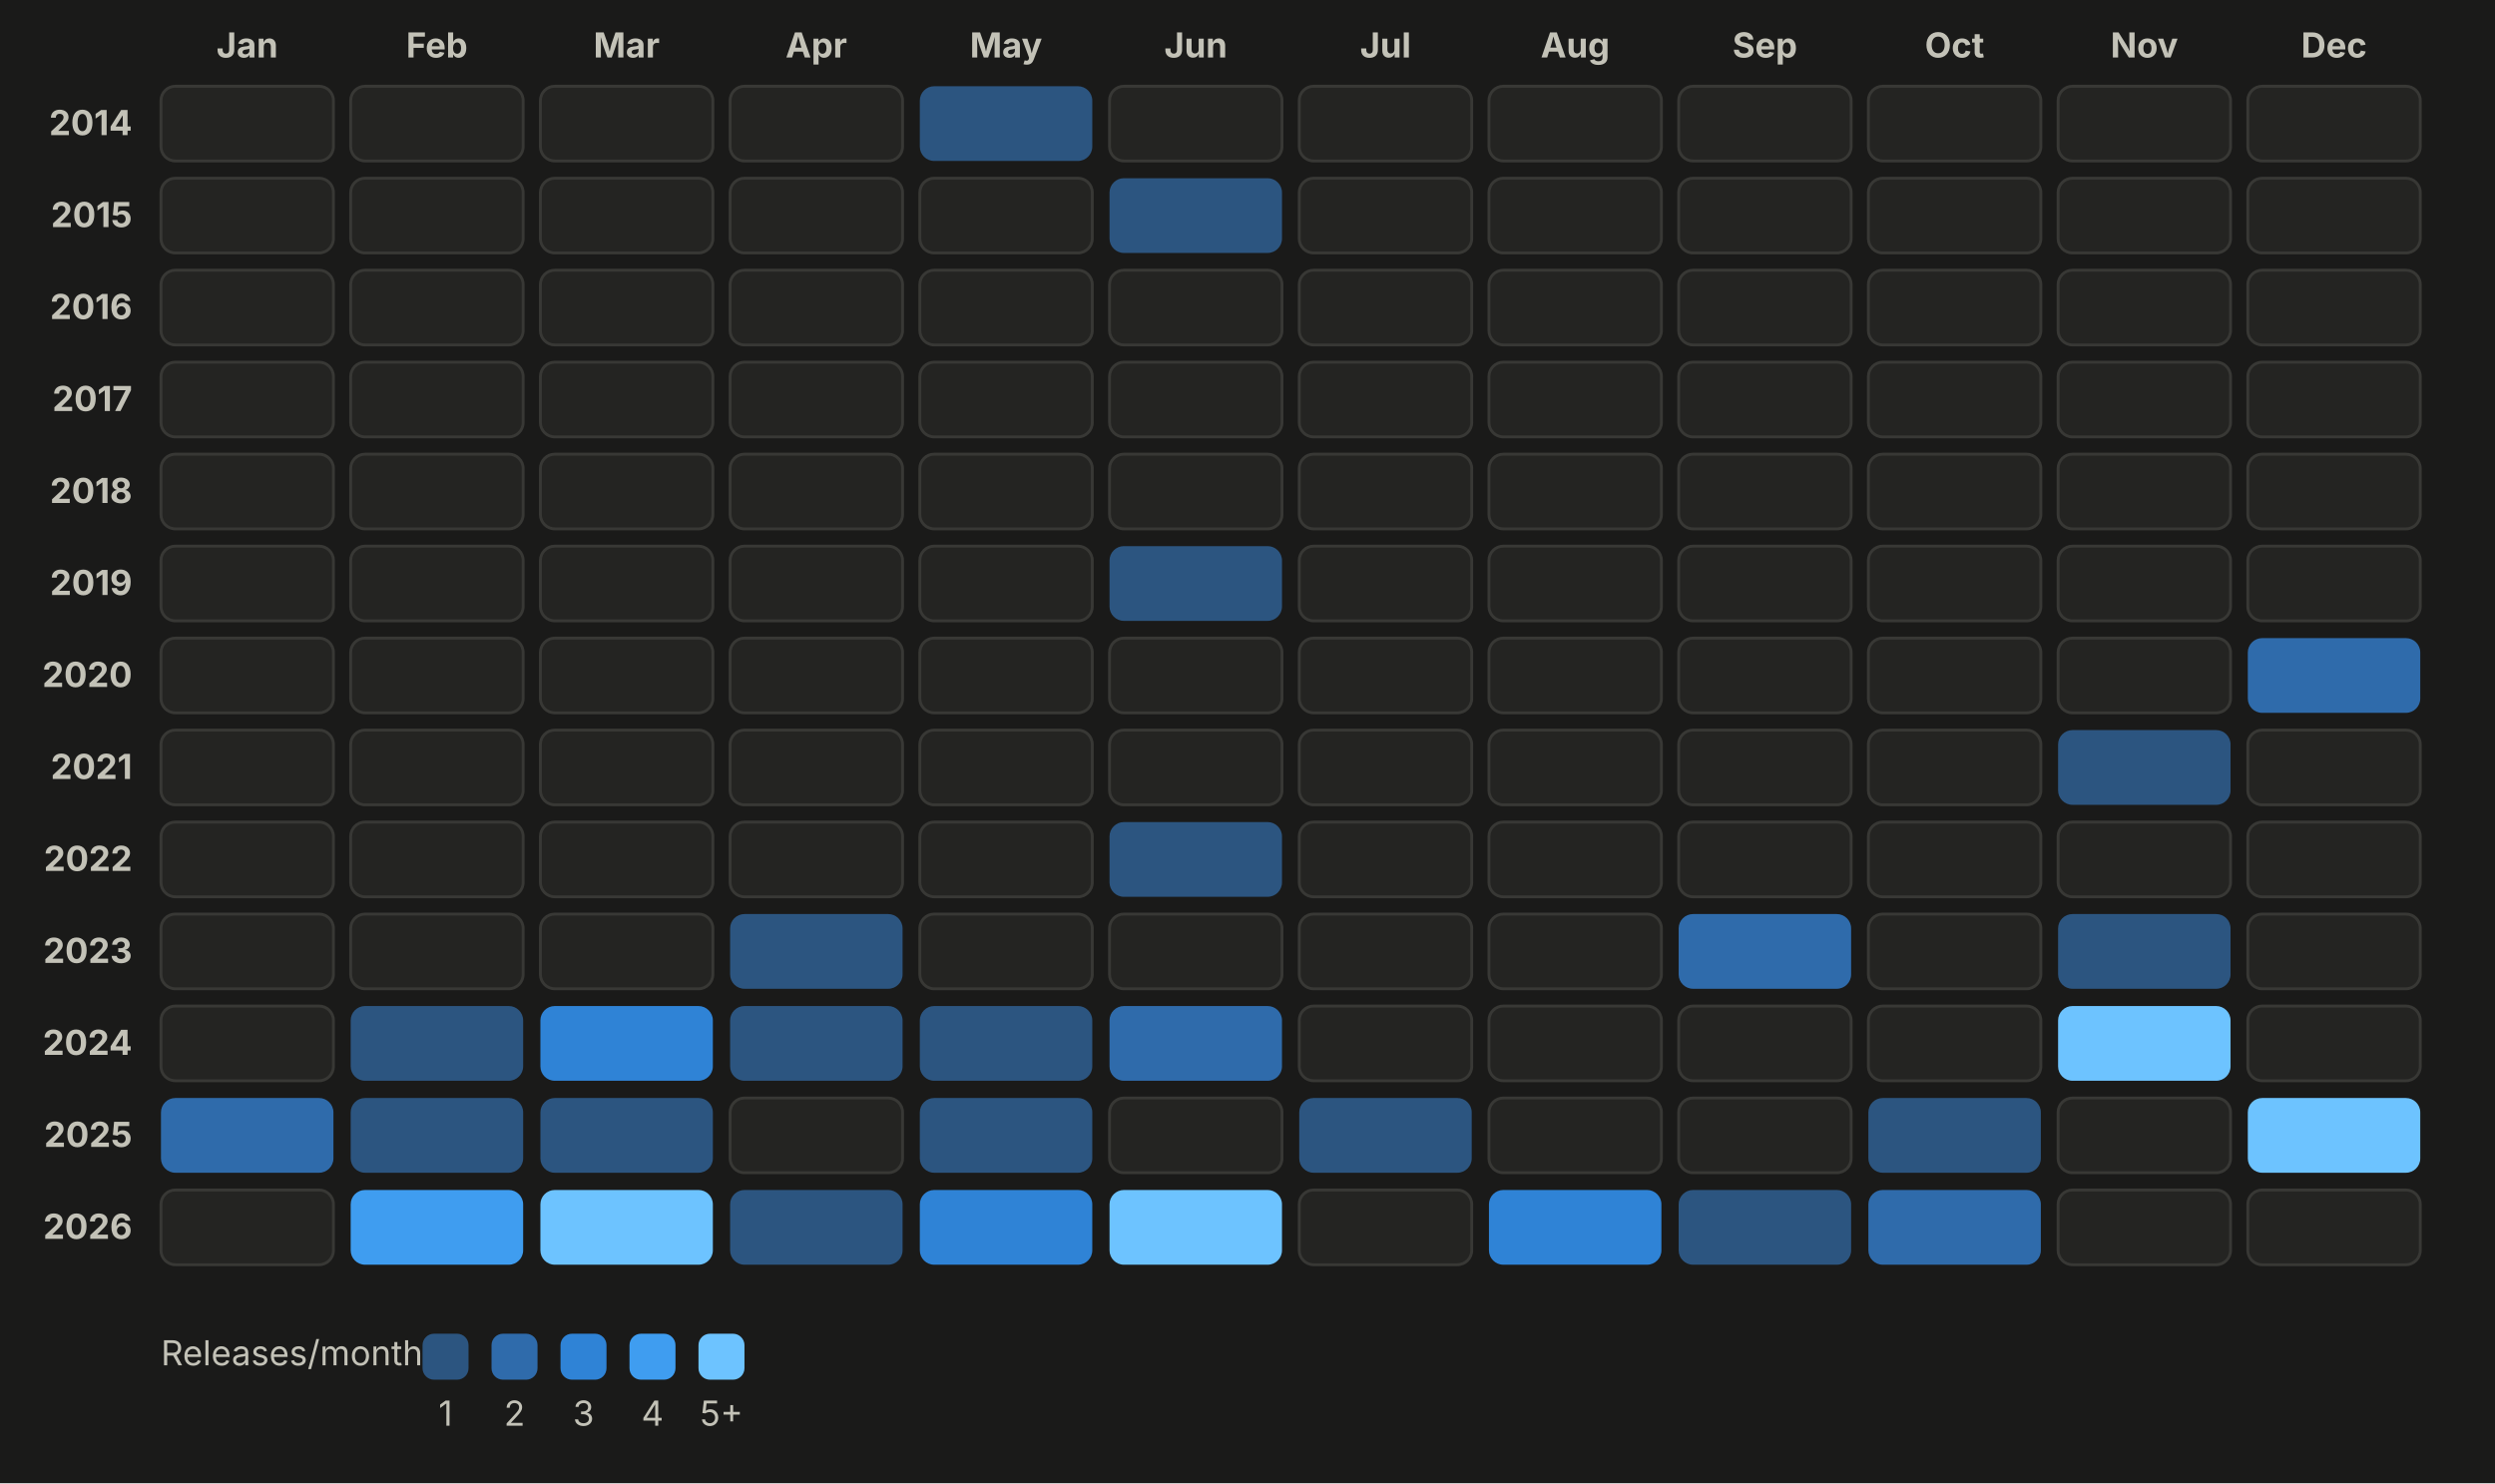
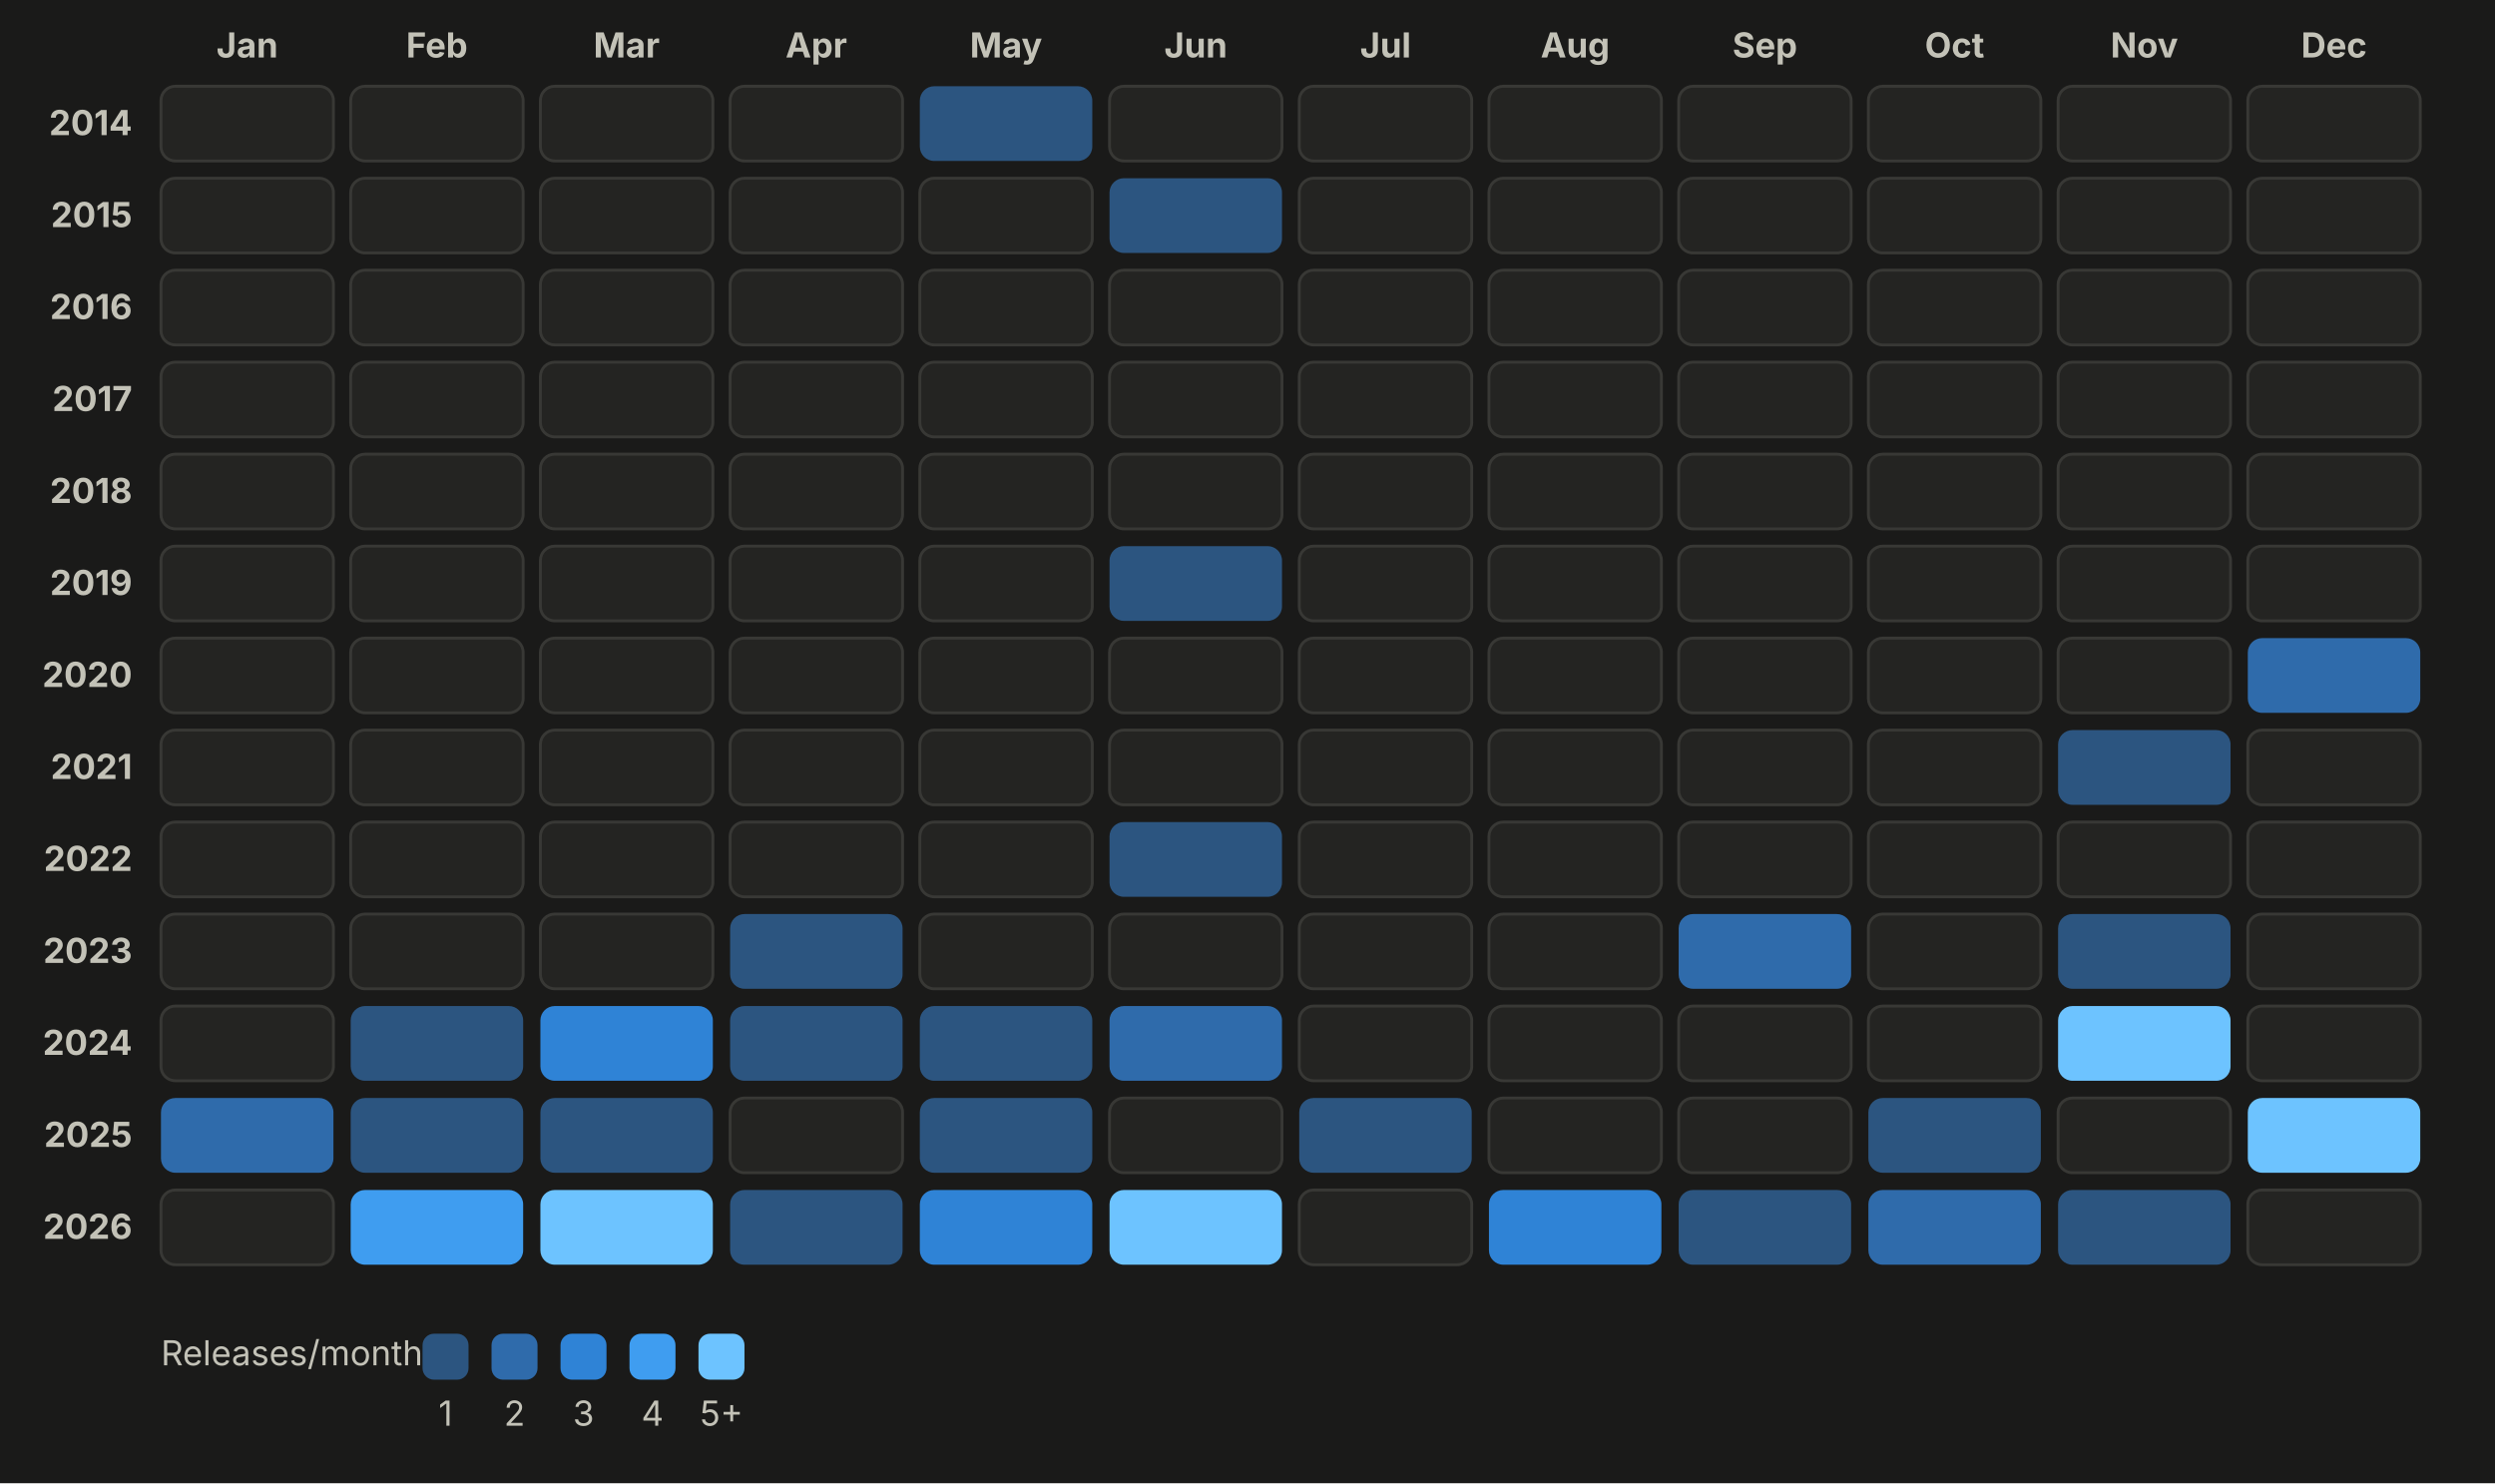
<svg xmlns="http://www.w3.org/2000/svg" width="868" height="516" viewBox="0 0 868 516">
  <rect width="868" height="516" fill="#1a1a19" />
  <style>text{font-family:"Segoe UI",Inter,Arial,sans-serif;fill:#ffffff}.title{font-size:22px;font-weight:700}.sub{font-size:12px;fill:#c3c2b7}.muted{font-size:11px;fill:#898781}.axis{font-size:12px;fill:#898781}.grid{stroke:#2c2c2a;stroke-width:1}.legend{font-size:12px;fill:#c3c2b7}.count{font-size:10px;font-weight:700}.axis-strong{font-size:12px;font-weight:700;fill:#c3c2b7}</style>
  <text x="86.0" y="20" text-anchor="middle" class="axis-strong">Jan</text>
  <text x="152.0" y="20" text-anchor="middle" class="axis-strong">Feb</text>
  <text x="218.0" y="20" text-anchor="middle" class="axis-strong">Mar</text>
  <text x="284.0" y="20" text-anchor="middle" class="axis-strong">Apr</text>
  <text x="350.0" y="20" text-anchor="middle" class="axis-strong">May</text>
  <text x="416.0" y="20" text-anchor="middle" class="axis-strong">Jun</text>
  <text x="482.0" y="20" text-anchor="middle" class="axis-strong">Jul</text>
  <text x="548.0" y="20" text-anchor="middle" class="axis-strong">Aug</text>
  <text x="614.0" y="20" text-anchor="middle" class="axis-strong">Sep</text>
  <text x="680.0" y="20" text-anchor="middle" class="axis-strong">Oct</text>
  <text x="746.0" y="20" text-anchor="middle" class="axis-strong">Nov</text>
  <text x="812.0" y="20" text-anchor="middle" class="axis-strong">Dec</text>
  <text x="46" y="47.0" text-anchor="end" class="axis-strong">2014</text>
  <rect x="56" y="30" width="60" height="26" rx="5" fill="#242422" stroke="#383835" stroke-width="1" />
  <rect x="122" y="30" width="60" height="26" rx="5" fill="#242422" stroke="#383835" stroke-width="1" />
  <rect x="188" y="30" width="60" height="26" rx="5" fill="#242422" stroke="#383835" stroke-width="1" />
  <rect x="254" y="30" width="60" height="26" rx="5" fill="#242422" stroke="#383835" stroke-width="1" />
  <rect x="320" y="30" width="60" height="26" rx="5" fill="#2c5580" />
  <rect x="386" y="30" width="60" height="26" rx="5" fill="#242422" stroke="#383835" stroke-width="1" />
  <rect x="452" y="30" width="60" height="26" rx="5" fill="#242422" stroke="#383835" stroke-width="1" />
  <rect x="518" y="30" width="60" height="26" rx="5" fill="#242422" stroke="#383835" stroke-width="1" />
  <rect x="584" y="30" width="60" height="26" rx="5" fill="#242422" stroke="#383835" stroke-width="1" />
  <rect x="650" y="30" width="60" height="26" rx="5" fill="#242422" stroke="#383835" stroke-width="1" />
  <rect x="716" y="30" width="60" height="26" rx="5" fill="#242422" stroke="#383835" stroke-width="1" />
  <rect x="782" y="30" width="60" height="26" rx="5" fill="#242422" stroke="#383835" stroke-width="1" />
  <text x="46" y="79.0" text-anchor="end" class="axis-strong">2015</text>
  <rect x="56" y="62" width="60" height="26" rx="5" fill="#242422" stroke="#383835" stroke-width="1" />
  <rect x="122" y="62" width="60" height="26" rx="5" fill="#242422" stroke="#383835" stroke-width="1" />
  <rect x="188" y="62" width="60" height="26" rx="5" fill="#242422" stroke="#383835" stroke-width="1" />
  <rect x="254" y="62" width="60" height="26" rx="5" fill="#242422" stroke="#383835" stroke-width="1" />
  <rect x="320" y="62" width="60" height="26" rx="5" fill="#242422" stroke="#383835" stroke-width="1" />
  <rect x="386" y="62" width="60" height="26" rx="5" fill="#2c5580" />
  <rect x="452" y="62" width="60" height="26" rx="5" fill="#242422" stroke="#383835" stroke-width="1" />
  <rect x="518" y="62" width="60" height="26" rx="5" fill="#242422" stroke="#383835" stroke-width="1" />
  <rect x="584" y="62" width="60" height="26" rx="5" fill="#242422" stroke="#383835" stroke-width="1" />
  <rect x="650" y="62" width="60" height="26" rx="5" fill="#242422" stroke="#383835" stroke-width="1" />
  <rect x="716" y="62" width="60" height="26" rx="5" fill="#242422" stroke="#383835" stroke-width="1" />
  <rect x="782" y="62" width="60" height="26" rx="5" fill="#242422" stroke="#383835" stroke-width="1" />
  <text x="46" y="111.0" text-anchor="end" class="axis-strong">2016</text>
  <rect x="56" y="94" width="60" height="26" rx="5" fill="#242422" stroke="#383835" stroke-width="1" />
  <rect x="122" y="94" width="60" height="26" rx="5" fill="#242422" stroke="#383835" stroke-width="1" />
  <rect x="188" y="94" width="60" height="26" rx="5" fill="#242422" stroke="#383835" stroke-width="1" />
  <rect x="254" y="94" width="60" height="26" rx="5" fill="#242422" stroke="#383835" stroke-width="1" />
  <rect x="320" y="94" width="60" height="26" rx="5" fill="#242422" stroke="#383835" stroke-width="1" />
  <rect x="386" y="94" width="60" height="26" rx="5" fill="#242422" stroke="#383835" stroke-width="1" />
  <rect x="452" y="94" width="60" height="26" rx="5" fill="#242422" stroke="#383835" stroke-width="1" />
  <rect x="518" y="94" width="60" height="26" rx="5" fill="#242422" stroke="#383835" stroke-width="1" />
  <rect x="584" y="94" width="60" height="26" rx="5" fill="#242422" stroke="#383835" stroke-width="1" />
  <rect x="650" y="94" width="60" height="26" rx="5" fill="#242422" stroke="#383835" stroke-width="1" />
  <rect x="716" y="94" width="60" height="26" rx="5" fill="#242422" stroke="#383835" stroke-width="1" />
  <rect x="782" y="94" width="60" height="26" rx="5" fill="#242422" stroke="#383835" stroke-width="1" />
  <text x="46" y="143.0" text-anchor="end" class="axis-strong">2017</text>
  <rect x="56" y="126" width="60" height="26" rx="5" fill="#242422" stroke="#383835" stroke-width="1" />
  <rect x="122" y="126" width="60" height="26" rx="5" fill="#242422" stroke="#383835" stroke-width="1" />
  <rect x="188" y="126" width="60" height="26" rx="5" fill="#242422" stroke="#383835" stroke-width="1" />
  <rect x="254" y="126" width="60" height="26" rx="5" fill="#242422" stroke="#383835" stroke-width="1" />
  <rect x="320" y="126" width="60" height="26" rx="5" fill="#242422" stroke="#383835" stroke-width="1" />
  <rect x="386" y="126" width="60" height="26" rx="5" fill="#242422" stroke="#383835" stroke-width="1" />
  <rect x="452" y="126" width="60" height="26" rx="5" fill="#242422" stroke="#383835" stroke-width="1" />
  <rect x="518" y="126" width="60" height="26" rx="5" fill="#242422" stroke="#383835" stroke-width="1" />
  <rect x="584" y="126" width="60" height="26" rx="5" fill="#242422" stroke="#383835" stroke-width="1" />
  <rect x="650" y="126" width="60" height="26" rx="5" fill="#242422" stroke="#383835" stroke-width="1" />
  <rect x="716" y="126" width="60" height="26" rx="5" fill="#242422" stroke="#383835" stroke-width="1" />
  <rect x="782" y="126" width="60" height="26" rx="5" fill="#242422" stroke="#383835" stroke-width="1" />
  <text x="46" y="175.0" text-anchor="end" class="axis-strong">2018</text>
  <rect x="56" y="158" width="60" height="26" rx="5" fill="#242422" stroke="#383835" stroke-width="1" />
  <rect x="122" y="158" width="60" height="26" rx="5" fill="#242422" stroke="#383835" stroke-width="1" />
  <rect x="188" y="158" width="60" height="26" rx="5" fill="#242422" stroke="#383835" stroke-width="1" />
  <rect x="254" y="158" width="60" height="26" rx="5" fill="#242422" stroke="#383835" stroke-width="1" />
  <rect x="320" y="158" width="60" height="26" rx="5" fill="#242422" stroke="#383835" stroke-width="1" />
  <rect x="386" y="158" width="60" height="26" rx="5" fill="#242422" stroke="#383835" stroke-width="1" />
  <rect x="452" y="158" width="60" height="26" rx="5" fill="#242422" stroke="#383835" stroke-width="1" />
  <rect x="518" y="158" width="60" height="26" rx="5" fill="#242422" stroke="#383835" stroke-width="1" />
  <rect x="584" y="158" width="60" height="26" rx="5" fill="#242422" stroke="#383835" stroke-width="1" />
  <rect x="650" y="158" width="60" height="26" rx="5" fill="#242422" stroke="#383835" stroke-width="1" />
  <rect x="716" y="158" width="60" height="26" rx="5" fill="#242422" stroke="#383835" stroke-width="1" />
  <rect x="782" y="158" width="60" height="26" rx="5" fill="#242422" stroke="#383835" stroke-width="1" />
  <text x="46" y="207.0" text-anchor="end" class="axis-strong">2019</text>
  <rect x="56" y="190" width="60" height="26" rx="5" fill="#242422" stroke="#383835" stroke-width="1" />
  <rect x="122" y="190" width="60" height="26" rx="5" fill="#242422" stroke="#383835" stroke-width="1" />
  <rect x="188" y="190" width="60" height="26" rx="5" fill="#242422" stroke="#383835" stroke-width="1" />
  <rect x="254" y="190" width="60" height="26" rx="5" fill="#242422" stroke="#383835" stroke-width="1" />
  <rect x="320" y="190" width="60" height="26" rx="5" fill="#242422" stroke="#383835" stroke-width="1" />
  <rect x="386" y="190" width="60" height="26" rx="5" fill="#2c5580" />
  <rect x="452" y="190" width="60" height="26" rx="5" fill="#242422" stroke="#383835" stroke-width="1" />
  <rect x="518" y="190" width="60" height="26" rx="5" fill="#242422" stroke="#383835" stroke-width="1" />
  <rect x="584" y="190" width="60" height="26" rx="5" fill="#242422" stroke="#383835" stroke-width="1" />
  <rect x="650" y="190" width="60" height="26" rx="5" fill="#242422" stroke="#383835" stroke-width="1" />
  <rect x="716" y="190" width="60" height="26" rx="5" fill="#242422" stroke="#383835" stroke-width="1" />
  <rect x="782" y="190" width="60" height="26" rx="5" fill="#242422" stroke="#383835" stroke-width="1" />
  <text x="46" y="239.0" text-anchor="end" class="axis-strong">2020</text>
  <rect x="56" y="222" width="60" height="26" rx="5" fill="#242422" stroke="#383835" stroke-width="1" />
  <rect x="122" y="222" width="60" height="26" rx="5" fill="#242422" stroke="#383835" stroke-width="1" />
  <rect x="188" y="222" width="60" height="26" rx="5" fill="#242422" stroke="#383835" stroke-width="1" />
  <rect x="254" y="222" width="60" height="26" rx="5" fill="#242422" stroke="#383835" stroke-width="1" />
  <rect x="320" y="222" width="60" height="26" rx="5" fill="#242422" stroke="#383835" stroke-width="1" />
  <rect x="386" y="222" width="60" height="26" rx="5" fill="#242422" stroke="#383835" stroke-width="1" />
  <rect x="452" y="222" width="60" height="26" rx="5" fill="#242422" stroke="#383835" stroke-width="1" />
  <rect x="518" y="222" width="60" height="26" rx="5" fill="#242422" stroke="#383835" stroke-width="1" />
  <rect x="584" y="222" width="60" height="26" rx="5" fill="#242422" stroke="#383835" stroke-width="1" />
  <rect x="650" y="222" width="60" height="26" rx="5" fill="#242422" stroke="#383835" stroke-width="1" />
  <rect x="716" y="222" width="60" height="26" rx="5" fill="#242422" stroke="#383835" stroke-width="1" />
  <rect x="782" y="222" width="60" height="26" rx="5" fill="#2f6bab" />
  <text x="46" y="271.0" text-anchor="end" class="axis-strong">2021</text>
  <rect x="56" y="254" width="60" height="26" rx="5" fill="#242422" stroke="#383835" stroke-width="1" />
  <rect x="122" y="254" width="60" height="26" rx="5" fill="#242422" stroke="#383835" stroke-width="1" />
  <rect x="188" y="254" width="60" height="26" rx="5" fill="#242422" stroke="#383835" stroke-width="1" />
  <rect x="254" y="254" width="60" height="26" rx="5" fill="#242422" stroke="#383835" stroke-width="1" />
  <rect x="320" y="254" width="60" height="26" rx="5" fill="#242422" stroke="#383835" stroke-width="1" />
  <rect x="386" y="254" width="60" height="26" rx="5" fill="#242422" stroke="#383835" stroke-width="1" />
  <rect x="452" y="254" width="60" height="26" rx="5" fill="#242422" stroke="#383835" stroke-width="1" />
  <rect x="518" y="254" width="60" height="26" rx="5" fill="#242422" stroke="#383835" stroke-width="1" />
  <rect x="584" y="254" width="60" height="26" rx="5" fill="#242422" stroke="#383835" stroke-width="1" />
  <rect x="650" y="254" width="60" height="26" rx="5" fill="#242422" stroke="#383835" stroke-width="1" />
  <rect x="716" y="254" width="60" height="26" rx="5" fill="#2c5580" />
  <rect x="782" y="254" width="60" height="26" rx="5" fill="#242422" stroke="#383835" stroke-width="1" />
  <text x="46" y="303.0" text-anchor="end" class="axis-strong">2022</text>
  <rect x="56" y="286" width="60" height="26" rx="5" fill="#242422" stroke="#383835" stroke-width="1" />
  <rect x="122" y="286" width="60" height="26" rx="5" fill="#242422" stroke="#383835" stroke-width="1" />
  <rect x="188" y="286" width="60" height="26" rx="5" fill="#242422" stroke="#383835" stroke-width="1" />
  <rect x="254" y="286" width="60" height="26" rx="5" fill="#242422" stroke="#383835" stroke-width="1" />
  <rect x="320" y="286" width="60" height="26" rx="5" fill="#242422" stroke="#383835" stroke-width="1" />
  <rect x="386" y="286" width="60" height="26" rx="5" fill="#2c5580" />
  <rect x="452" y="286" width="60" height="26" rx="5" fill="#242422" stroke="#383835" stroke-width="1" />
  <rect x="518" y="286" width="60" height="26" rx="5" fill="#242422" stroke="#383835" stroke-width="1" />
  <rect x="584" y="286" width="60" height="26" rx="5" fill="#242422" stroke="#383835" stroke-width="1" />
  <rect x="650" y="286" width="60" height="26" rx="5" fill="#242422" stroke="#383835" stroke-width="1" />
  <rect x="716" y="286" width="60" height="26" rx="5" fill="#242422" stroke="#383835" stroke-width="1" />
  <rect x="782" y="286" width="60" height="26" rx="5" fill="#242422" stroke="#383835" stroke-width="1" />
  <text x="46" y="335.0" text-anchor="end" class="axis-strong">2023</text>
  <rect x="56" y="318" width="60" height="26" rx="5" fill="#242422" stroke="#383835" stroke-width="1" />
  <rect x="122" y="318" width="60" height="26" rx="5" fill="#242422" stroke="#383835" stroke-width="1" />
  <rect x="188" y="318" width="60" height="26" rx="5" fill="#242422" stroke="#383835" stroke-width="1" />
  <rect x="254" y="318" width="60" height="26" rx="5" fill="#2c5580" />
  <rect x="320" y="318" width="60" height="26" rx="5" fill="#242422" stroke="#383835" stroke-width="1" />
  <rect x="386" y="318" width="60" height="26" rx="5" fill="#242422" stroke="#383835" stroke-width="1" />
  <rect x="452" y="318" width="60" height="26" rx="5" fill="#242422" stroke="#383835" stroke-width="1" />
  <rect x="518" y="318" width="60" height="26" rx="5" fill="#242422" stroke="#383835" stroke-width="1" />
  <rect x="584" y="318" width="60" height="26" rx="5" fill="#2f6bab" />
  <rect x="650" y="318" width="60" height="26" rx="5" fill="#242422" stroke="#383835" stroke-width="1" />
  <rect x="716" y="318" width="60" height="26" rx="5" fill="#2c5580" />
  <rect x="782" y="318" width="60" height="26" rx="5" fill="#242422" stroke="#383835" stroke-width="1" />
  <text x="46" y="367.0" text-anchor="end" class="axis-strong">2024</text>
  <rect x="56" y="350" width="60" height="26" rx="5" fill="#242422" stroke="#383835" stroke-width="1" />
  <rect x="122" y="350" width="60" height="26" rx="5" fill="#2c5580" />
  <rect x="188" y="350" width="60" height="26" rx="5" fill="#2f83d6" />
  <rect x="254" y="350" width="60" height="26" rx="5" fill="#2c5580" />
  <rect x="320" y="350" width="60" height="26" rx="5" fill="#2c5580" />
  <rect x="386" y="350" width="60" height="26" rx="5" fill="#2f6bab" />
  <rect x="452" y="350" width="60" height="26" rx="5" fill="#242422" stroke="#383835" stroke-width="1" />
  <rect x="518" y="350" width="60" height="26" rx="5" fill="#242422" stroke="#383835" stroke-width="1" />
  <rect x="584" y="350" width="60" height="26" rx="5" fill="#242422" stroke="#383835" stroke-width="1" />
  <rect x="650" y="350" width="60" height="26" rx="5" fill="#242422" stroke="#383835" stroke-width="1" />
  <rect x="716" y="350" width="60" height="26" rx="5" fill="#6dc3ff" />
  <rect x="782" y="350" width="60" height="26" rx="5" fill="#242422" stroke="#383835" stroke-width="1" />
  <text x="46" y="399.0" text-anchor="end" class="axis-strong">2025</text>
  <rect x="56" y="382" width="60" height="26" rx="5" fill="#2f6bab" />
  <rect x="122" y="382" width="60" height="26" rx="5" fill="#2c5580" />
  <rect x="188" y="382" width="60" height="26" rx="5" fill="#2c5580" />
  <rect x="254" y="382" width="60" height="26" rx="5" fill="#242422" stroke="#383835" stroke-width="1" />
  <rect x="320" y="382" width="60" height="26" rx="5" fill="#2c5580" />
  <rect x="386" y="382" width="60" height="26" rx="5" fill="#242422" stroke="#383835" stroke-width="1" />
  <rect x="452" y="382" width="60" height="26" rx="5" fill="#2c5580" />
  <rect x="518" y="382" width="60" height="26" rx="5" fill="#242422" stroke="#383835" stroke-width="1" />
  <rect x="584" y="382" width="60" height="26" rx="5" fill="#242422" stroke="#383835" stroke-width="1" />
  <rect x="650" y="382" width="60" height="26" rx="5" fill="#2c5580" />
  <rect x="716" y="382" width="60" height="26" rx="5" fill="#242422" stroke="#383835" stroke-width="1" />
  <rect x="782" y="382" width="60" height="26" rx="5" fill="#6dc3ff" />
  <text x="46" y="431.0" text-anchor="end" class="axis-strong">2026</text>
  <rect x="56" y="414" width="60" height="26" rx="5" fill="#242422" stroke="#383835" stroke-width="1" />
  <rect x="122" y="414" width="60" height="26" rx="5" fill="#3f9df0" />
  <rect x="188" y="414" width="60" height="26" rx="5" fill="#6dc3ff" />
  <rect x="254" y="414" width="60" height="26" rx="5" fill="#2c5580" />
  <rect x="320" y="414" width="60" height="26" rx="5" fill="#2f83d6" />
  <rect x="386" y="414" width="60" height="26" rx="5" fill="#6dc3ff" />
  <rect x="452" y="414" width="60" height="26" rx="5" fill="#242422" stroke="#383835" stroke-width="1" />
  <rect x="518" y="414" width="60" height="26" rx="5" fill="#2f83d6" />
  <rect x="584" y="414" width="60" height="26" rx="5" fill="#2c5580" />
  <rect x="650" y="414" width="60" height="26" rx="5" fill="#2f6bab" />
-   <rect x="716" y="414" width="60" height="26" rx="5" fill="#242422" stroke="#383835" stroke-width="1" />
+   <rect x="716" y="414" width="60" height="26" rx="5" fill="#2c5580" />
  <rect x="782" y="414" width="60" height="26" rx="5" fill="#242422" stroke="#383835" stroke-width="1" />
  <text x="56" y="475" class="legend">Releases/month:</text>
  <rect x="147" y="464" width="16" height="16" rx="4" fill="#2c5580" />
  <text x="155" y="496" text-anchor="middle" class="legend">1</text>
  <rect x="171" y="464" width="16" height="16" rx="4" fill="#2f6bab" />
  <text x="179" y="496" text-anchor="middle" class="legend">2</text>
  <rect x="195" y="464" width="16" height="16" rx="4" fill="#2f83d6" />
  <text x="203" y="496" text-anchor="middle" class="legend">3</text>
  <rect x="219" y="464" width="16" height="16" rx="4" fill="#3f9df0" />
  <text x="227" y="496" text-anchor="middle" class="legend">4</text>
  <rect x="243" y="464" width="16" height="16" rx="4" fill="#6dc3ff" />
  <text x="251" y="496" text-anchor="middle" class="legend">5+</text>
</svg>
